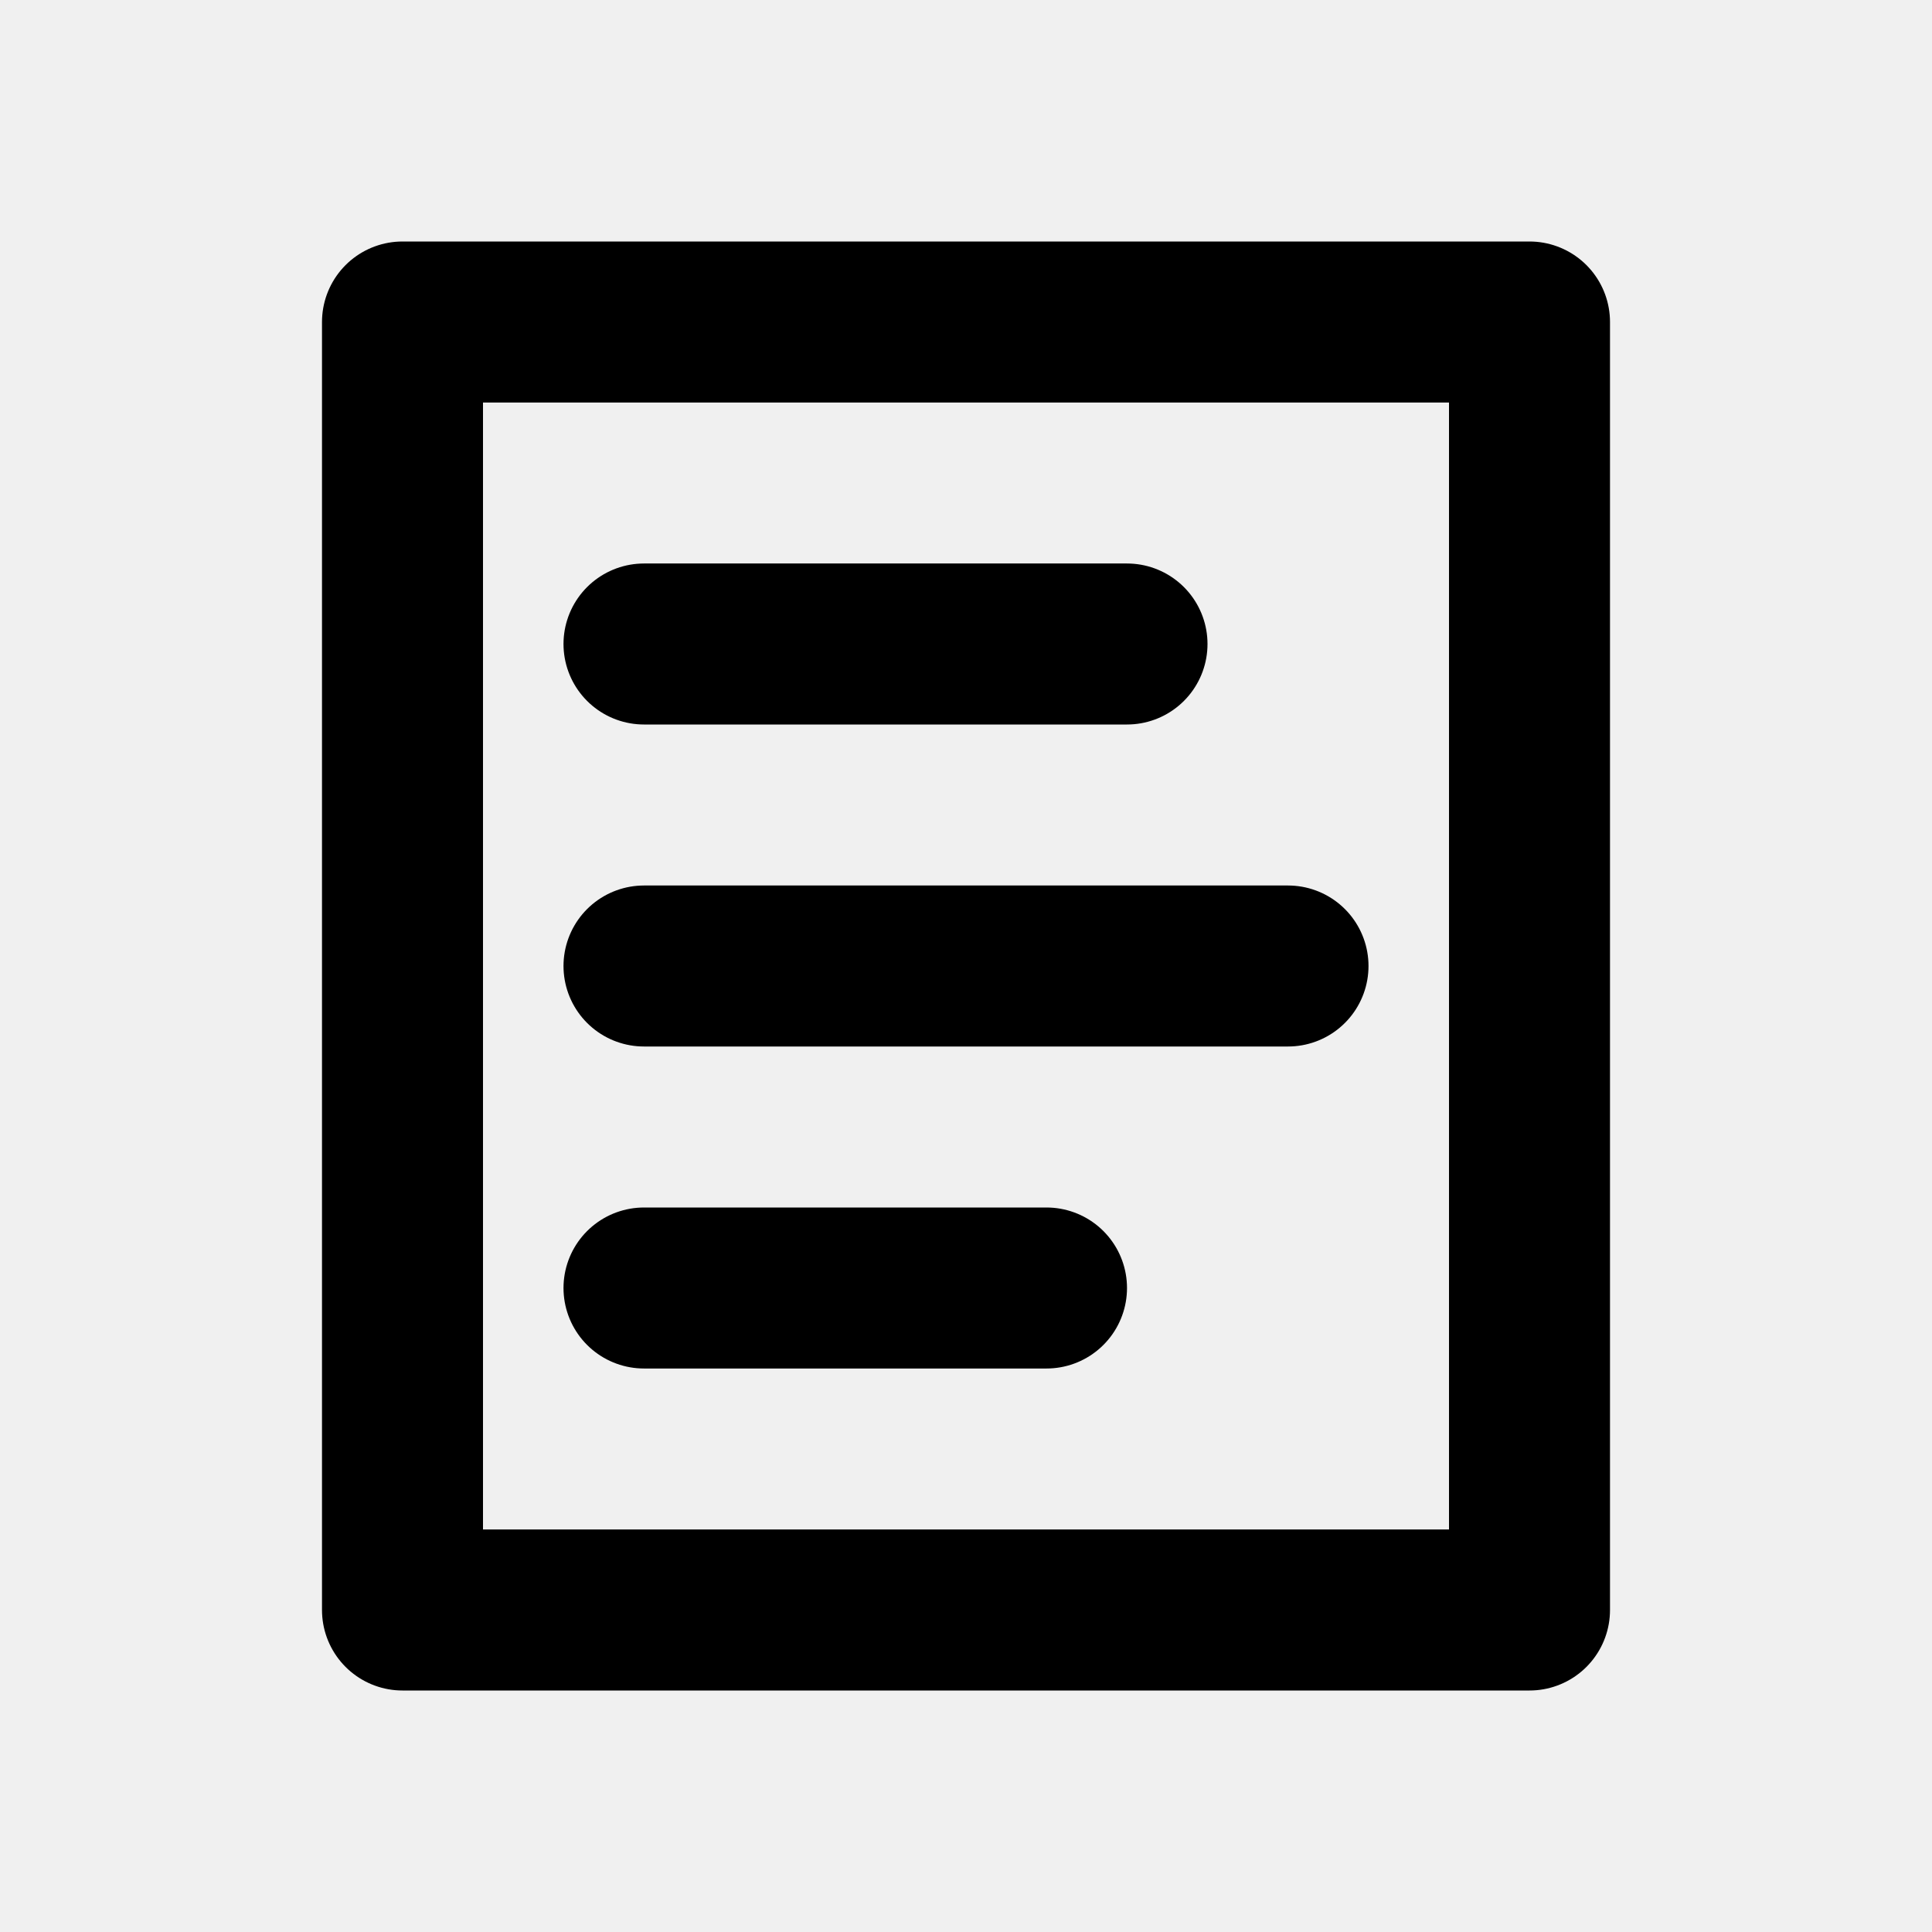
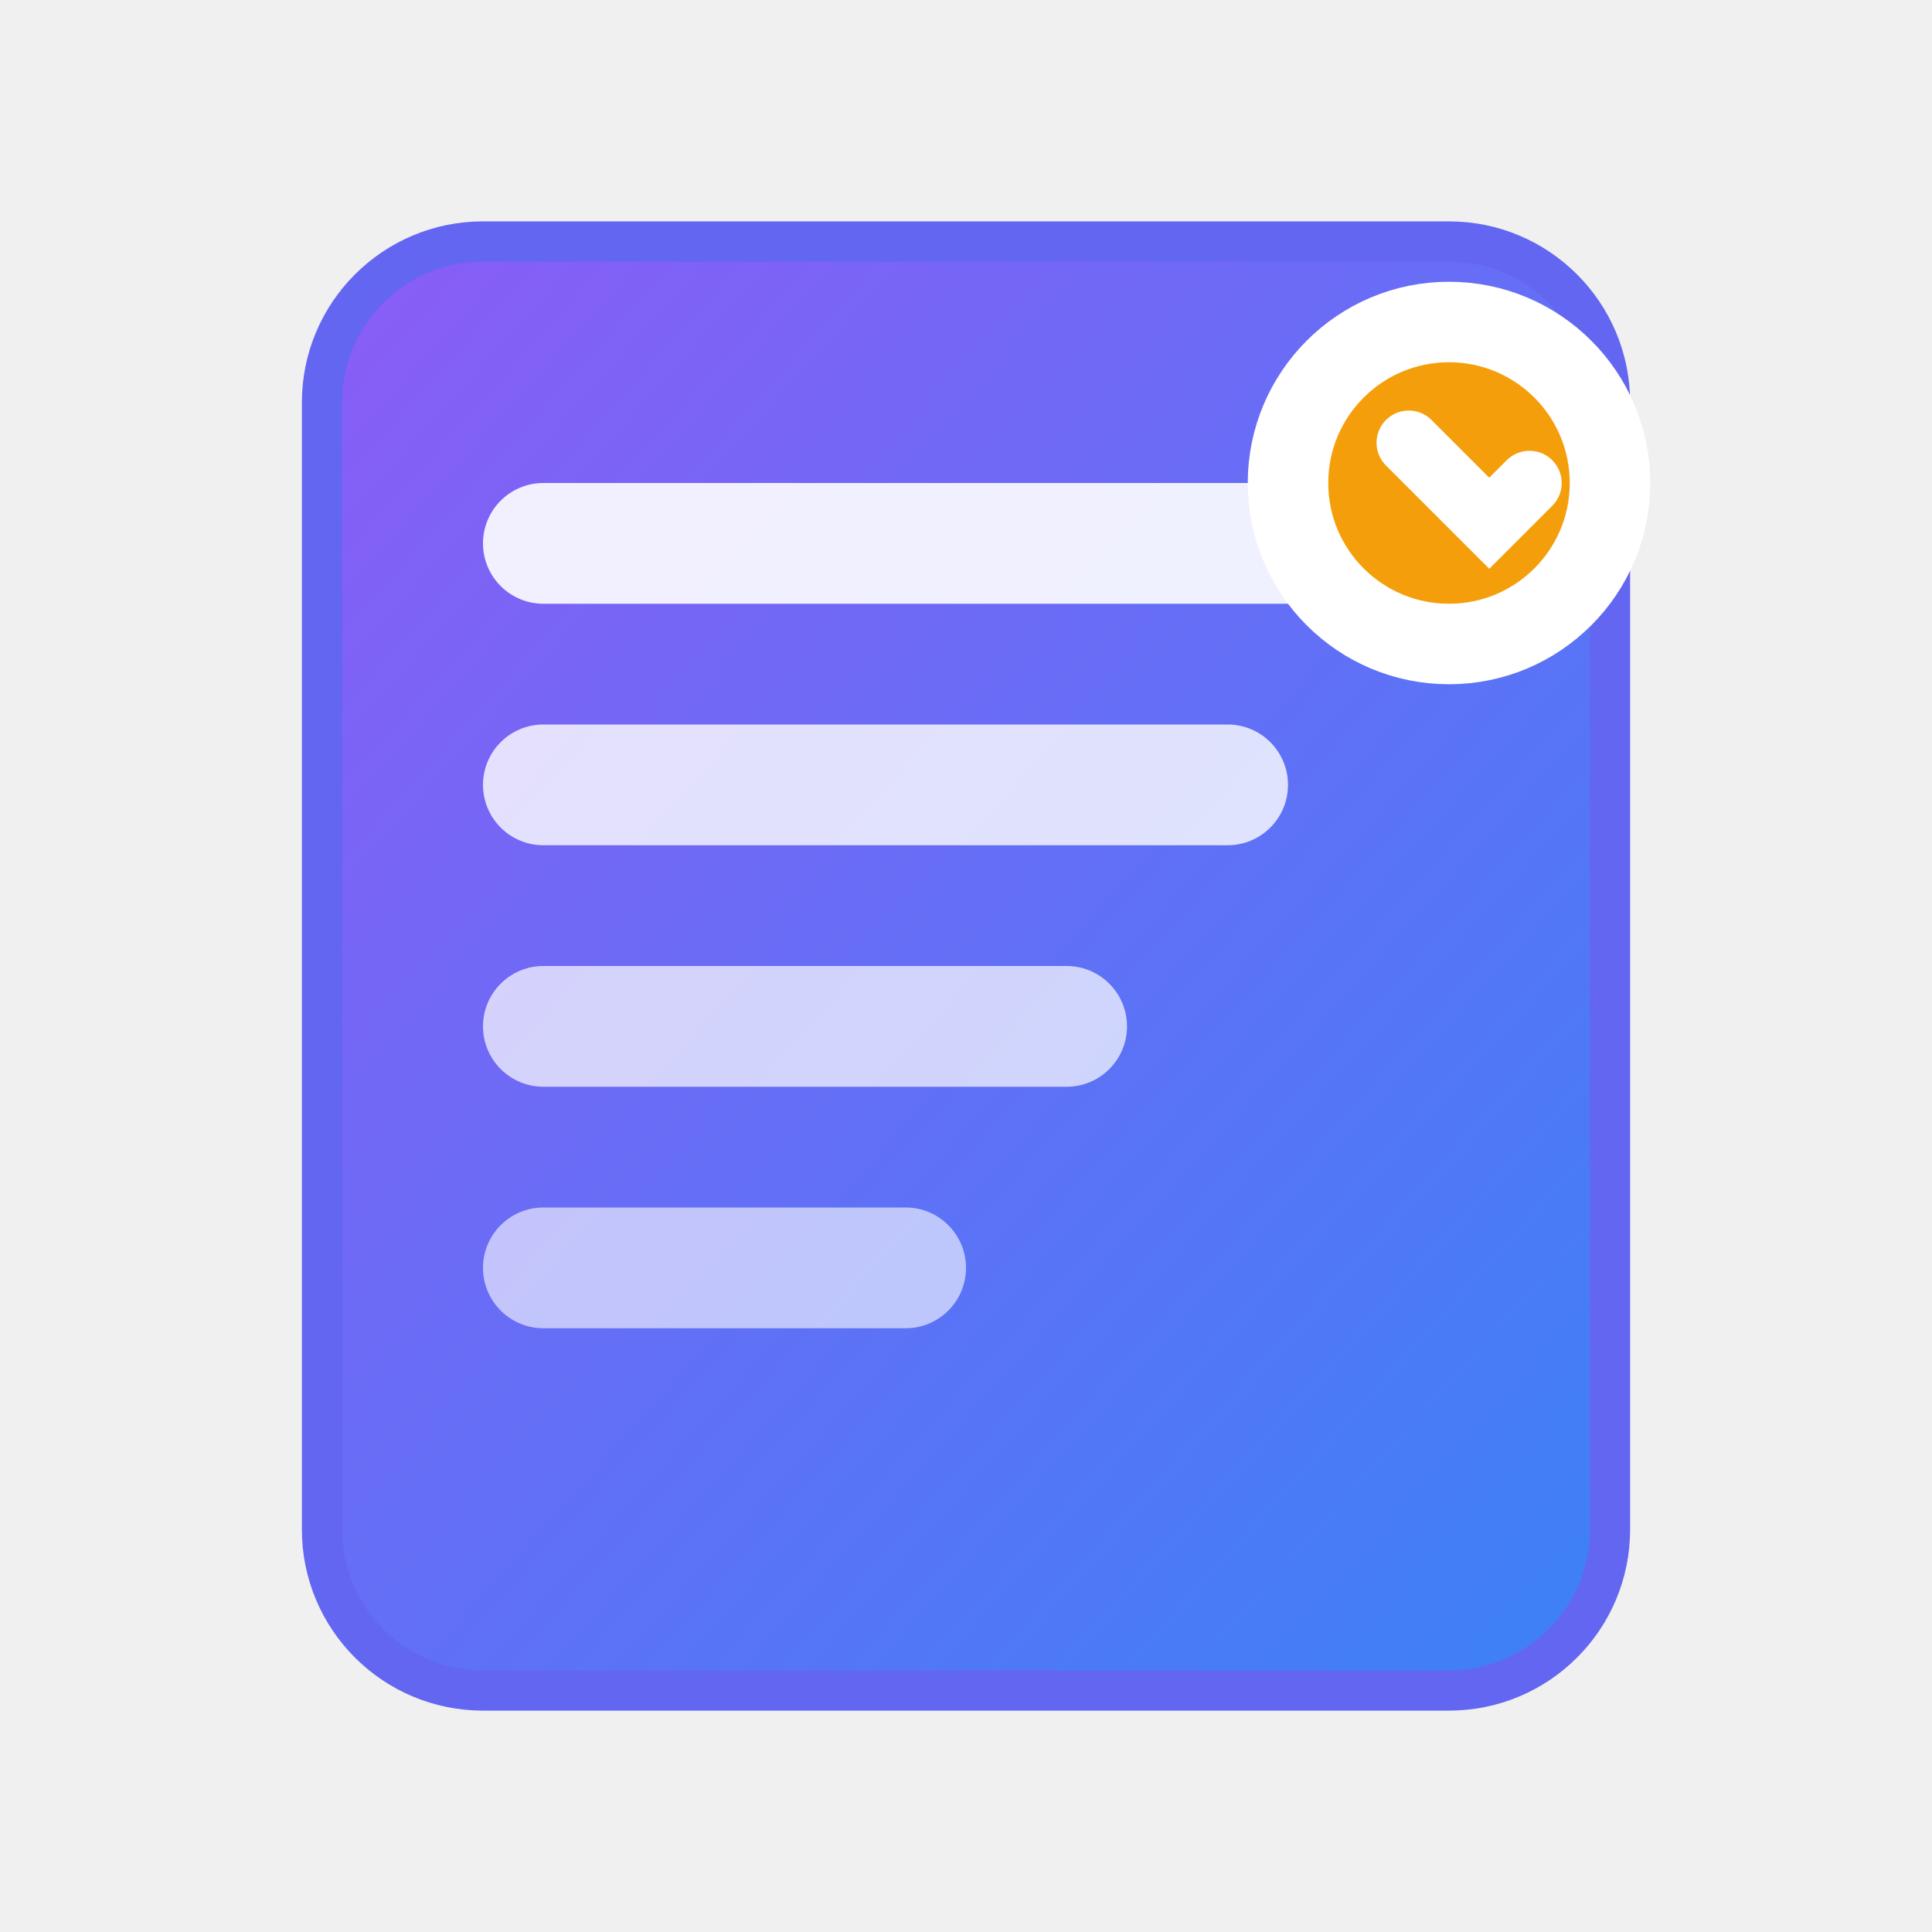
- <svg xmlns="http://www.w3.org/2000/svg" width="24" height="24" viewBox="0 0 24 24" fill="none" stroke="currentColor" stroke-width="2" stroke-linecap="round" stroke-linejoin="round">
-   <path d="M5 4h14v16H5z" />
-   <path d="M8 8h6M8 12h8M8 16h5" />
+ <svg xmlns="http://www.w3.org/2000/svg" width="24" height="24" viewBox="0 0 24 24" fill="none">
+   <defs>
+     <linearGradient id="essayGradient" x1="0%" y1="0%" x2="100%" y2="100%">
+       <stop offset="0%" style="stop-color:#8B5CF6;stop-opacity:1" />
+       <stop offset="100%" style="stop-color:#3B82F6;stop-opacity:1" />
+     </linearGradient>
+   </defs>
+   <rect x="4" y="3" width="16" height="18" rx="2" ry="2" fill="url(#essayGradient)" stroke="#6366F1" stroke-width="0.5" />
+   <rect x="6" y="6" width="12" height="1.5" rx="0.75" fill="white" opacity="0.9" />
+   <rect x="6" y="9" width="10" height="1.5" rx="0.75" fill="white" opacity="0.8" />
+   <rect x="6" y="12" width="8" height="1.5" rx="0.75" fill="white" opacity="0.7" />
+   <rect x="6" y="15" width="6" height="1.5" rx="0.75" fill="white" opacity="0.6" />
+   <circle cx="18" cy="6" r="2" fill="#F59E0B" stroke="white" stroke-width="1" />
+   <path d="M17.5 5.5l1 1 0.5-0.5" stroke="white" stroke-width="0.8" fill="none" stroke-linecap="round" />
</svg>
